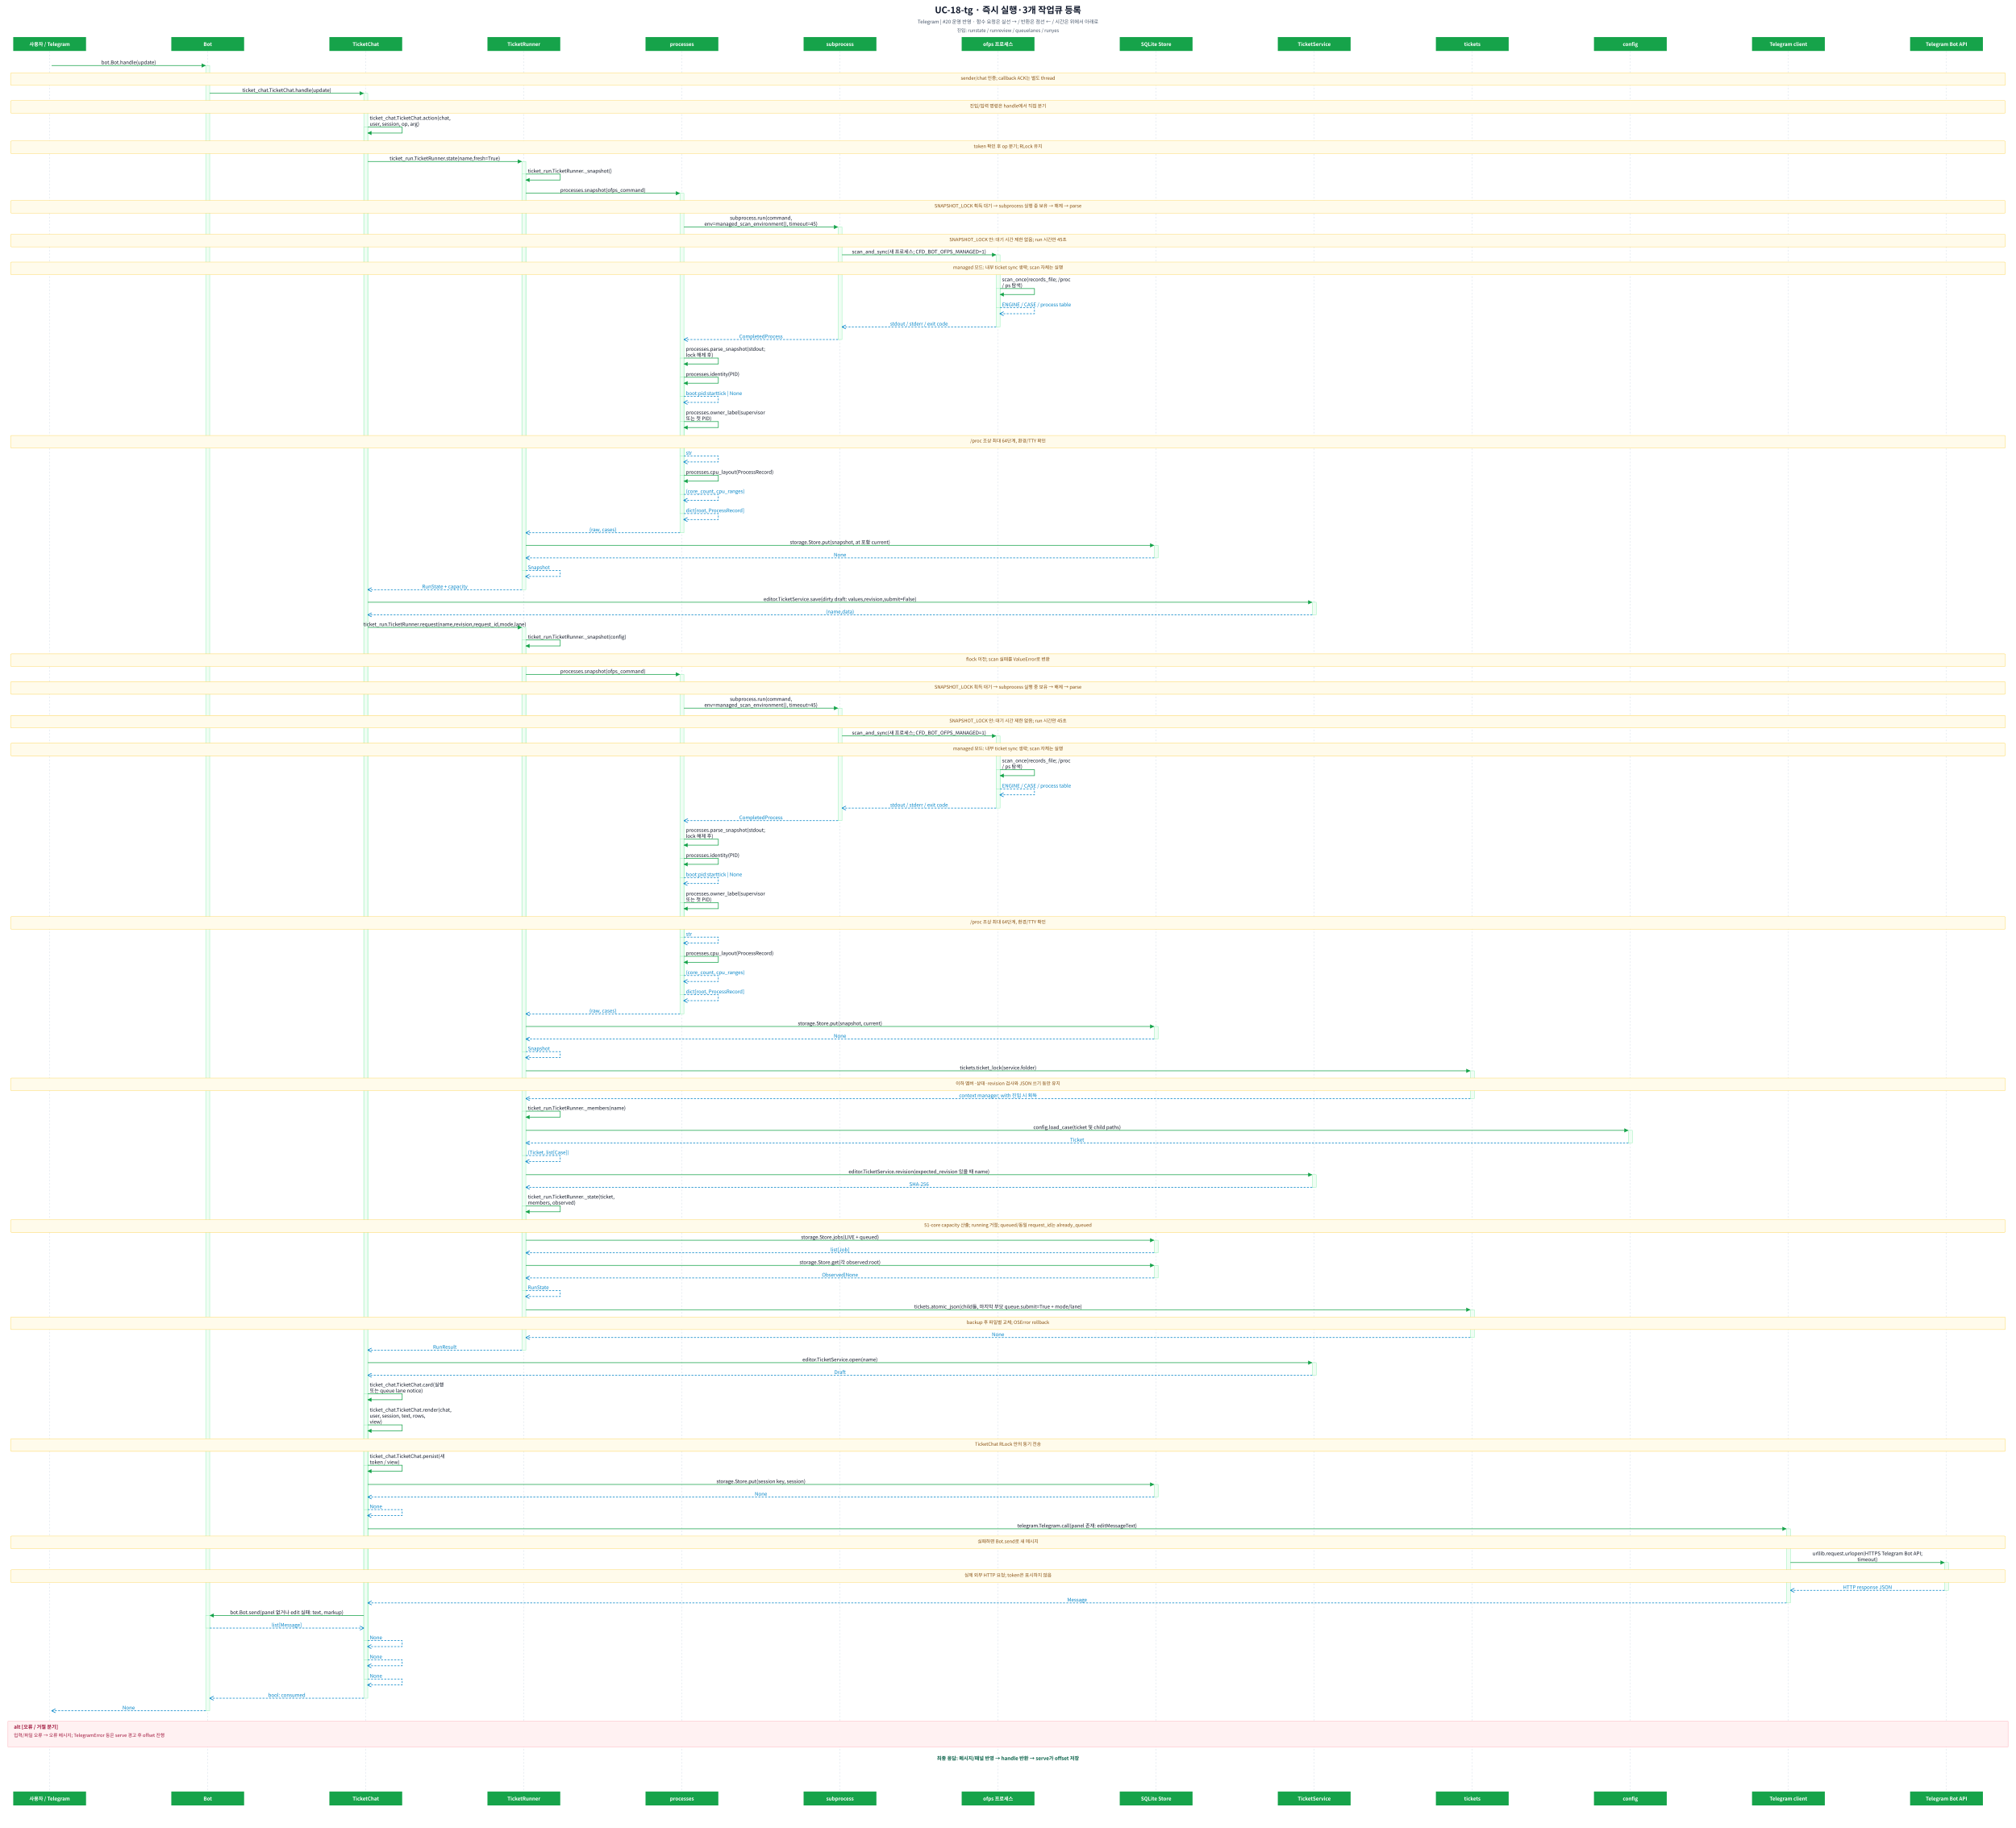
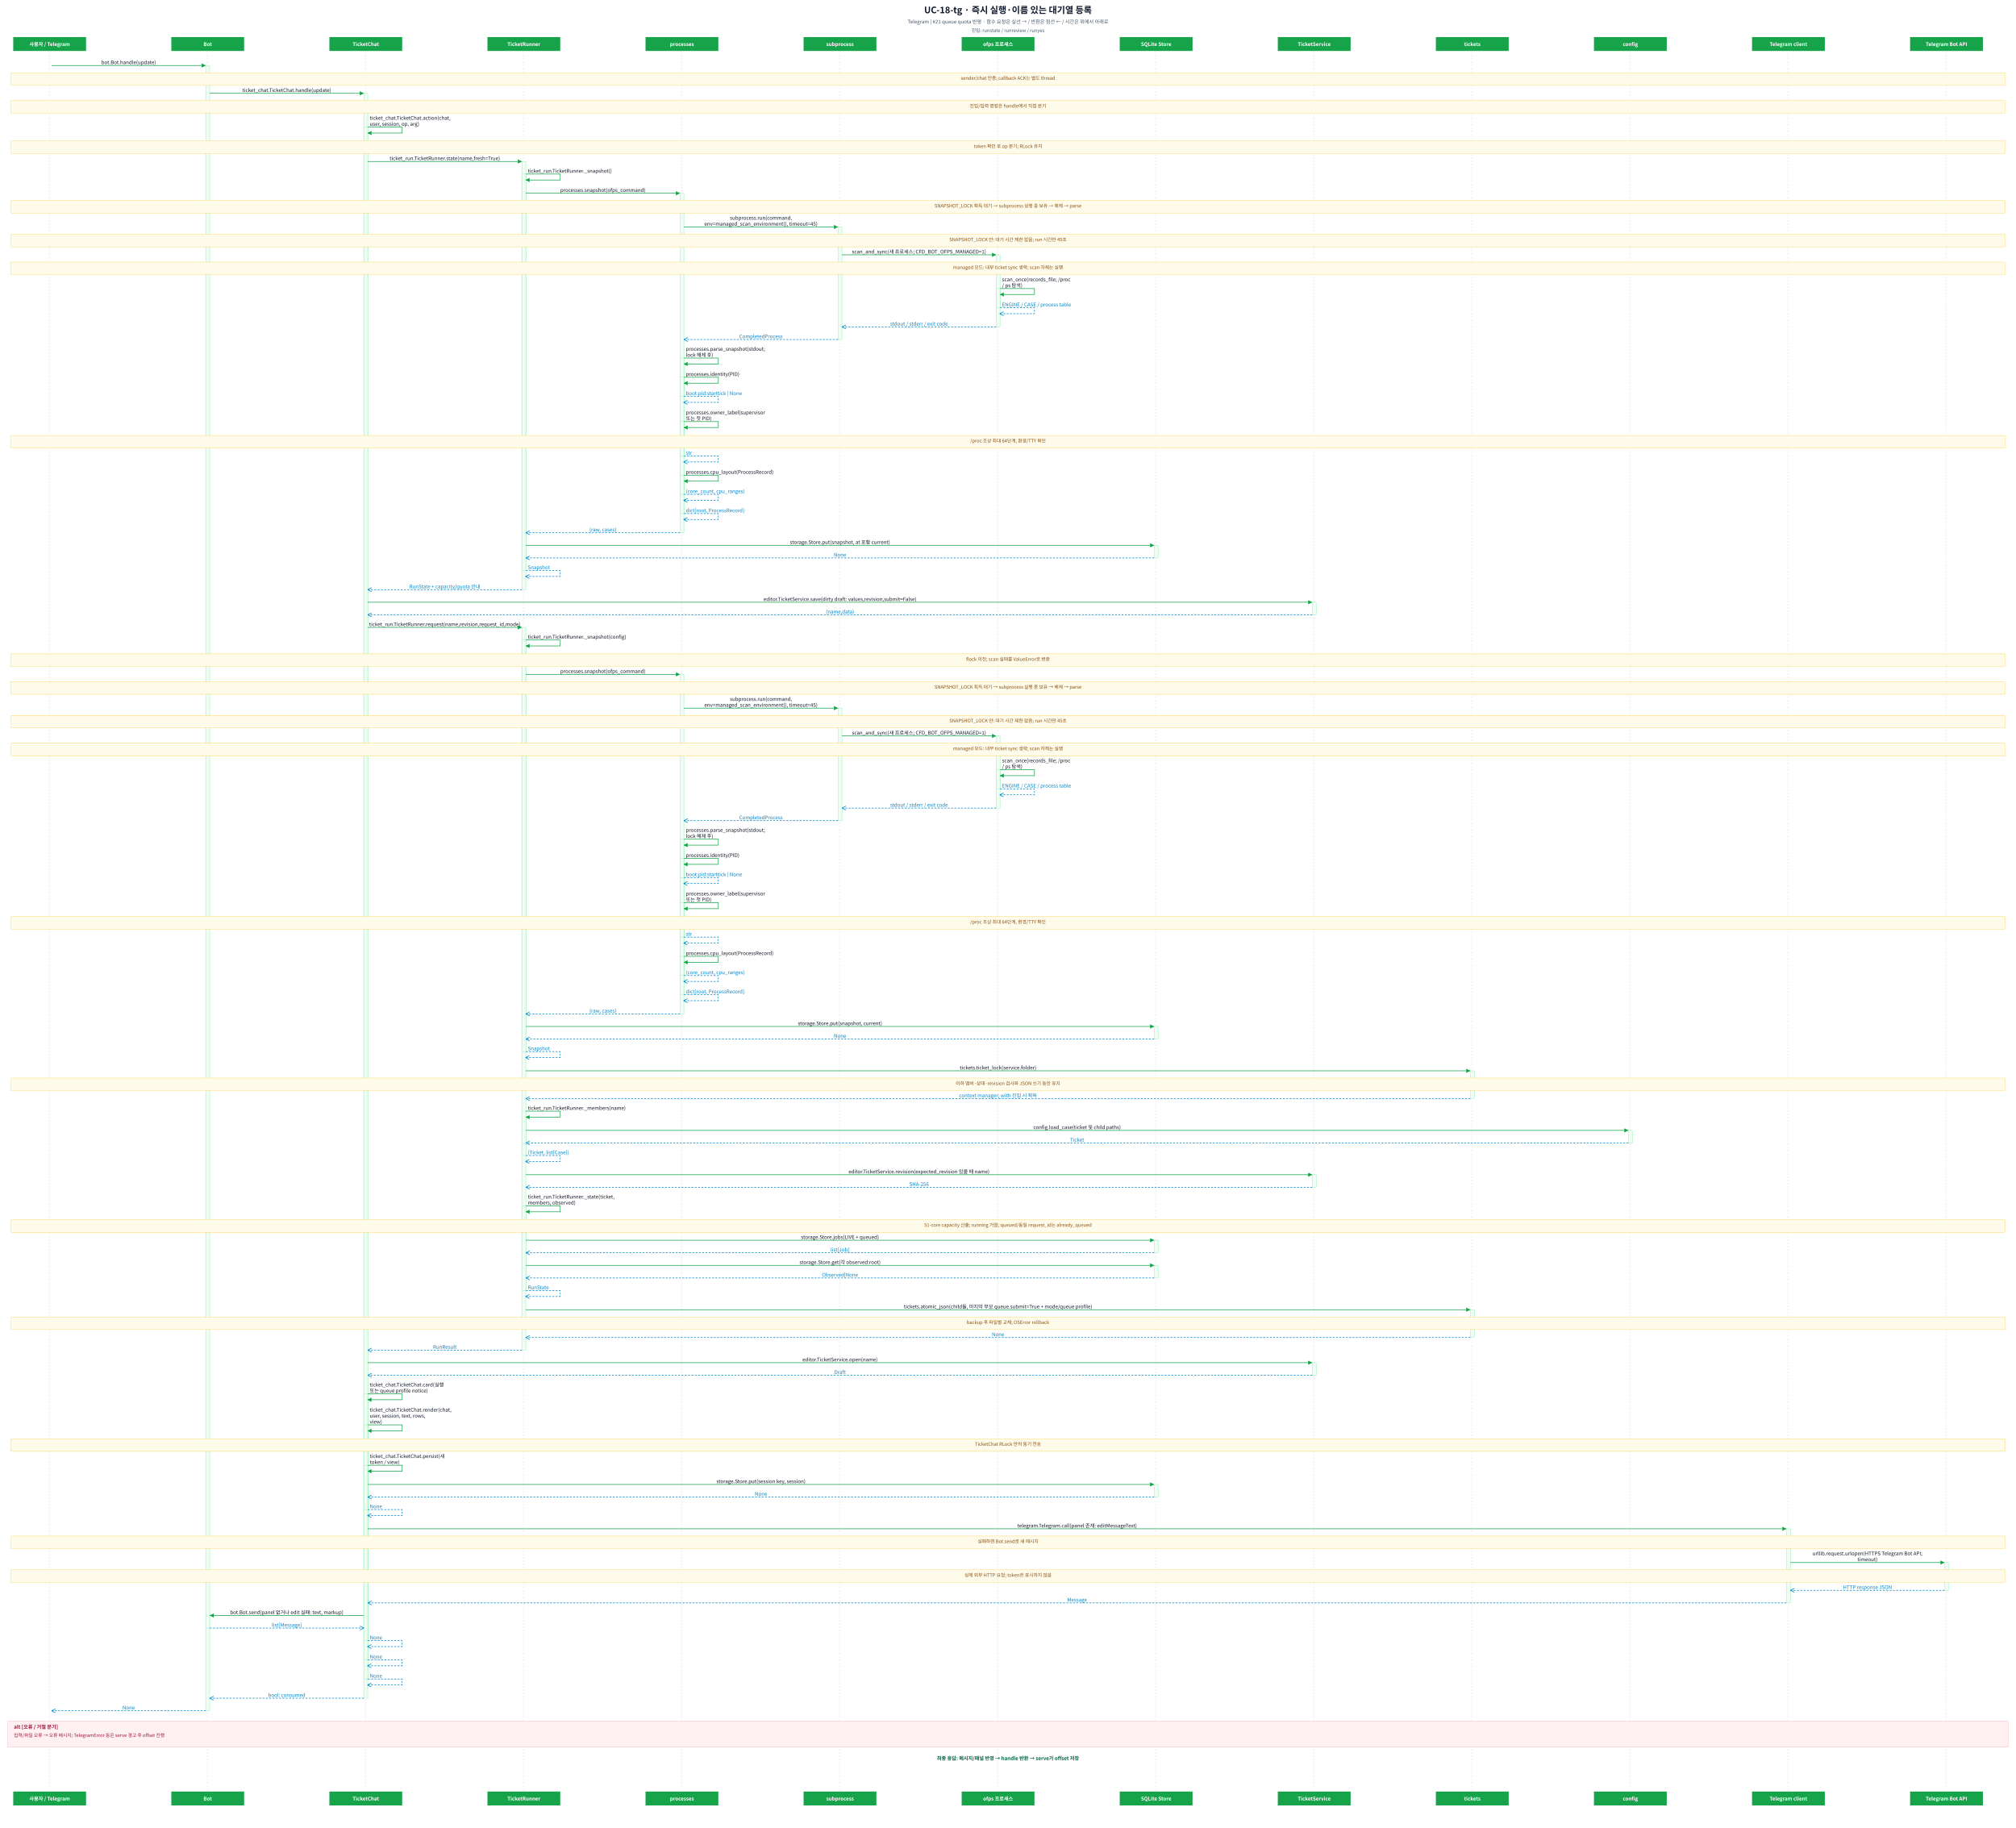
- <svg xmlns="http://www.w3.org/2000/svg" width="6092" height="5524" viewBox="0 0 6092 5524" role="img" aria-label="즉시 실행·3개 작업큐 등록">
+ <svg xmlns="http://www.w3.org/2000/svg" width="6092" height="5524" viewBox="0 0 6092 5524" role="img" aria-label="즉시 실행·이름 있는 대기열 등록">
  <defs>
    <marker id="req" viewBox="0 0 10 10" refX="9" refY="5" markerWidth="7" markerHeight="7" orient="auto-start-reverse">
      <path d="M0 0 L10 5 L0 10 z" fill="#16a34a" />
    </marker>
    <marker id="ret" viewBox="0 0 10 10" refX="9" refY="5" markerWidth="7" markerHeight="7" orient="auto-start-reverse">
      <path d="M0 0 L10 5 L0 10" fill="none" stroke="#0284c7" stroke-width="1.5" />
    </marker>
  </defs>
  <rect width="100%" height="100%" fill="white" />
  <g font-family="Noto Sans CJK KR, sans-serif">
-     <text x="3046.0" y="40" text-anchor="middle" font-size="27" fill="#0f172a" font-weight="700">UC-18-tg · 즉시 실행·3개 작업큐 등록</text>
-     <text x="3046.0" y="71" text-anchor="middle" font-size="15" fill="#475569">Telegram | #20 운영 반영 · 함수 요청은 실선 → / 반환은 점선 ← / 시간은 위에서 아래로</text>
-     <text x="3046.0" y="97" text-anchor="middle" font-size="14" fill="#475569">진입: runstate / runreview / queuelanes / runyes</text>
+     <text x="3046.0" y="40" text-anchor="middle" font-size="27" fill="#0f172a" font-weight="700">UC-18-tg · 즉시 실행·이름 있는 대기열 등록</text>
+     <text x="3046.0" y="71" text-anchor="middle" font-size="15" fill="#475569">Telegram | #21 queue quota 반영 · 함수 요청은 실선 → / 반환은 점선 ← / 시간은 위에서 아래로</text>
+     <text x="3046.0" y="97" text-anchor="middle" font-size="14" fill="#475569">진입: runstate / runreview / runyes</text>
    <path d="M150.0,155 V5414" stroke="#cbd5e1" stroke-dasharray="5 5" />
    <rect x="40.0" y="112" width="220" height="42" fill="#16a34a" />
    <text x="150.0" y="139" text-anchor="middle" font-size="15" fill="white" font-weight="700">사용자 / Telegram</text>
    <rect x="40.0" y="5414" width="220" height="42" fill="#16a34a" />
    <text x="150.0" y="5441" text-anchor="middle" font-size="15" fill="white" font-weight="700">사용자 / Telegram</text>
    <path d="M627.667,155 V5414" stroke="#cbd5e1" stroke-dasharray="5 5" />
    <rect x="517.667" y="112" width="220" height="42" fill="#16a34a" />
    <text x="627.667" y="139" text-anchor="middle" font-size="15" fill="white" font-weight="700">Bot</text>
    <rect x="517.667" y="5414" width="220" height="42" fill="#16a34a" />
    <text x="627.667" y="5441" text-anchor="middle" font-size="15" fill="white" font-weight="700">Bot</text>
    <path d="M1105.333,155 V5414" stroke="#cbd5e1" stroke-dasharray="5 5" />
    <rect x="995.333" y="112" width="220" height="42" fill="#16a34a" />
    <text x="1105.333" y="139" text-anchor="middle" font-size="15" fill="white" font-weight="700">TicketChat</text>
    <rect x="995.333" y="5414" width="220" height="42" fill="#16a34a" />
    <text x="1105.333" y="5441" text-anchor="middle" font-size="15" fill="white" font-weight="700">TicketChat</text>
    <path d="M1583.0,155 V5414" stroke="#cbd5e1" stroke-dasharray="5 5" />
    <rect x="1473.0" y="112" width="220" height="42" fill="#16a34a" />
    <text x="1583.0" y="139" text-anchor="middle" font-size="15" fill="white" font-weight="700">TicketRunner</text>
    <rect x="1473.0" y="5414" width="220" height="42" fill="#16a34a" />
    <text x="1583.0" y="5441" text-anchor="middle" font-size="15" fill="white" font-weight="700">TicketRunner</text>
    <path d="M2060.667,155 V5414" stroke="#cbd5e1" stroke-dasharray="5 5" />
    <rect x="1950.667" y="112" width="220" height="42" fill="#16a34a" />
    <text x="2060.667" y="139" text-anchor="middle" font-size="15" fill="white" font-weight="700">processes</text>
    <rect x="1950.667" y="5414" width="220" height="42" fill="#16a34a" />
    <text x="2060.667" y="5441" text-anchor="middle" font-size="15" fill="white" font-weight="700">processes</text>
    <path d="M2538.333,155 V5414" stroke="#cbd5e1" stroke-dasharray="5 5" />
    <rect x="2428.333" y="112" width="220" height="42" fill="#16a34a" />
    <text x="2538.333" y="139" text-anchor="middle" font-size="15" fill="white" font-weight="700">subprocess</text>
    <rect x="2428.333" y="5414" width="220" height="42" fill="#16a34a" />
    <text x="2538.333" y="5441" text-anchor="middle" font-size="15" fill="white" font-weight="700">subprocess</text>
    <path d="M3016.0,155 V5414" stroke="#cbd5e1" stroke-dasharray="5 5" />
    <rect x="2906.0" y="112" width="220" height="42" fill="#16a34a" />
    <text x="3016.0" y="139" text-anchor="middle" font-size="15" fill="white" font-weight="700">ofps 프로세스</text>
    <rect x="2906.0" y="5414" width="220" height="42" fill="#16a34a" />
    <text x="3016.0" y="5441" text-anchor="middle" font-size="15" fill="white" font-weight="700">ofps 프로세스</text>
    <path d="M3493.667,155 V5414" stroke="#cbd5e1" stroke-dasharray="5 5" />
    <rect x="3383.667" y="112" width="220" height="42" fill="#16a34a" />
    <text x="3493.667" y="139" text-anchor="middle" font-size="15" fill="white" font-weight="700">SQLite Store</text>
    <rect x="3383.667" y="5414" width="220" height="42" fill="#16a34a" />
    <text x="3493.667" y="5441" text-anchor="middle" font-size="15" fill="white" font-weight="700">SQLite Store</text>
    <path d="M3971.333,155 V5414" stroke="#cbd5e1" stroke-dasharray="5 5" />
    <rect x="3861.333" y="112" width="220" height="42" fill="#16a34a" />
    <text x="3971.333" y="139" text-anchor="middle" font-size="15" fill="white" font-weight="700">TicketService</text>
    <rect x="3861.333" y="5414" width="220" height="42" fill="#16a34a" />
    <text x="3971.333" y="5441" text-anchor="middle" font-size="15" fill="white" font-weight="700">TicketService</text>
    <path d="M4449.0,155 V5414" stroke="#cbd5e1" stroke-dasharray="5 5" />
    <rect x="4339.0" y="112" width="220" height="42" fill="#16a34a" />
    <text x="4449.0" y="139" text-anchor="middle" font-size="15" fill="white" font-weight="700">tickets</text>
    <rect x="4339.0" y="5414" width="220" height="42" fill="#16a34a" />
    <text x="4449.0" y="5441" text-anchor="middle" font-size="15" fill="white" font-weight="700">tickets</text>
    <path d="M4926.667,155 V5414" stroke="#cbd5e1" stroke-dasharray="5 5" />
    <rect x="4816.667" y="112" width="220" height="42" fill="#16a34a" />
    <text x="4926.667" y="139" text-anchor="middle" font-size="15" fill="white" font-weight="700">config</text>
    <rect x="4816.667" y="5414" width="220" height="42" fill="#16a34a" />
    <text x="4926.667" y="5441" text-anchor="middle" font-size="15" fill="white" font-weight="700">config</text>
    <path d="M5404.333,155 V5414" stroke="#cbd5e1" stroke-dasharray="5 5" />
    <rect x="5294.333" y="112" width="220" height="42" fill="#16a34a" />
    <text x="5404.333" y="139" text-anchor="middle" font-size="15" fill="white" font-weight="700">Telegram client</text>
    <rect x="5294.333" y="5414" width="220" height="42" fill="#16a34a" />
    <text x="5404.333" y="5441" text-anchor="middle" font-size="15" fill="white" font-weight="700">Telegram client</text>
    <path d="M5882.0,155 V5414" stroke="#cbd5e1" stroke-dasharray="5 5" />
    <rect x="5772.0" y="112" width="220" height="42" fill="#16a34a" />
    <text x="5882.0" y="139" text-anchor="middle" font-size="15" fill="white" font-weight="700">Telegram Bot API</text>
    <rect x="5772.0" y="5414" width="220" height="42" fill="#16a34a" />
    <text x="5882.0" y="5441" text-anchor="middle" font-size="15" fill="white" font-weight="700">Telegram Bot API</text>
    <rect x="621.667" y="198" width="12" height="4972" fill="#f0fdf4" stroke="#86efac" />
    <rect x="1099.333" y="282" width="12" height="4850" fill="#f0fdf4" stroke="#86efac" />
    <rect x="1099.333" y="384" width="12" height="4690" fill="#f0fdf4" stroke="#86efac" />
    <rect x="1577.0" y="1896" width="12" height="2184" fill="#f0fdf4" stroke="#86efac" />
    <rect x="1577.0" y="488" width="12" height="1294" fill="#f0fdf4" stroke="#86efac" />
    <rect x="1577.0" y="1934" width="12" height="1244" fill="#f0fdf4" stroke="#86efac" />
    <rect x="1577.0" y="526" width="12" height="1198" fill="#f0fdf4" stroke="#86efac" />
    <rect x="2054.667" y="584" width="12" height="1026" fill="#f0fdf4" stroke="#86efac" />
    <rect x="2054.667" y="2038" width="12" height="1026" fill="#f0fdf4" stroke="#86efac" />
    <rect x="1099.333" y="4212" width="12" height="804" fill="#f0fdf4" stroke="#86efac" />
    <rect x="1099.333" y="4306" width="12" height="652" fill="#f0fdf4" stroke="#86efac" />
    <rect x="2054.667" y="1082" width="12" height="470" fill="#f0fdf4" stroke="#86efac" />
    <rect x="2054.667" y="2536" width="12" height="470" fill="#f0fdf4" stroke="#86efac" />
    <rect x="2532.333" y="686" width="12" height="340" fill="#f0fdf4" stroke="#86efac" />
    <rect x="2532.333" y="2140" width="12" height="340" fill="#f0fdf4" stroke="#86efac" />
    <rect x="1577.0" y="3644" width="12" height="256" fill="#f0fdf4" stroke="#86efac" />
    <rect x="5398.333" y="4620" width="12" height="224" fill="#f0fdf4" stroke="#86efac" />
    <rect x="3010.0" y="770" width="12" height="218" fill="#f0fdf4" stroke="#86efac" />
    <rect x="3010.0" y="2224" width="12" height="218" fill="#f0fdf4" stroke="#86efac" />
    <rect x="1577.0" y="3358" width="12" height="134" fill="#f0fdf4" stroke="#86efac" />
    <rect x="1099.333" y="4428" width="12" height="134" fill="#f0fdf4" stroke="#86efac" />
    <rect x="2054.667" y="1274" width="12" height="104" fill="#f0fdf4" stroke="#86efac" />
    <rect x="2054.667" y="2728" width="12" height="104" fill="#f0fdf4" stroke="#86efac" />
    <rect x="4443.0" y="3236" width="12" height="84" fill="#f0fdf4" stroke="#86efac" />
    <rect x="4443.0" y="3958" width="12" height="84" fill="#f0fdf4" stroke="#86efac" />
    <rect x="5876.0" y="4722" width="12" height="84" fill="#f0fdf4" stroke="#86efac" />
    <rect x="3010.0" y="872" width="12" height="58" fill="#f0fdf4" stroke="#86efac" />
    <rect x="2054.667" y="1140" width="12" height="58" fill="#f0fdf4" stroke="#86efac" />
    <rect x="2054.667" y="1436" width="12" height="58" fill="#f0fdf4" stroke="#86efac" />
    <rect x="3010.0" y="2326" width="12" height="58" fill="#f0fdf4" stroke="#86efac" />
    <rect x="2054.667" y="2594" width="12" height="58" fill="#f0fdf4" stroke="#86efac" />
    <rect x="2054.667" y="2890" width="12" height="58" fill="#f0fdf4" stroke="#86efac" />
    <rect x="3487.667" y="1648" width="12" height="38" fill="#f0fdf4" stroke="#86efac" />
    <rect x="3965.333" y="1820" width="12" height="38" fill="#f0fdf4" stroke="#86efac" />
    <rect x="3487.667" y="3102" width="12" height="38" fill="#f0fdf4" stroke="#86efac" />
    <rect x="4920.667" y="3416" width="12" height="38" fill="#f0fdf4" stroke="#86efac" />
    <rect x="3965.333" y="3550" width="12" height="38" fill="#f0fdf4" stroke="#86efac" />
    <rect x="3487.667" y="3748" width="12" height="38" fill="#f0fdf4" stroke="#86efac" />
    <rect x="3487.667" y="3824" width="12" height="38" fill="#f0fdf4" stroke="#86efac" />
    <rect x="3965.333" y="4118" width="12" height="38" fill="#f0fdf4" stroke="#86efac" />
    <rect x="3487.667" y="4486" width="12" height="38" fill="#f0fdf4" stroke="#86efac" />
    <rect x="621.667" y="4882" width="12" height="38" fill="#f0fdf4" stroke="#86efac" />
    <path d="M156.0,198 H620.667" fill="none" stroke="#16a34a" stroke-width="1.8" marker-end="url(#req)" />
    <text x="388.833" y="194" text-anchor="middle" font-size="15" fill="#111827">bot.Bot.handle(update)</text>
    <rect x="32" y="220" width="6028" height="38" rx="3" fill="#fffbeb" stroke="#fcd34d" />
    <text x="3046.0" y="241" text-anchor="middle" font-size="14" fill="#854d0e">sender/chat 인증; callback ACK는 별도 thread</text>
    <path d="M633.667,282 H1098.333" fill="none" stroke="#16a34a" stroke-width="1.8" marker-end="url(#req)" />
    <text x="866.5" y="278" text-anchor="middle" font-size="15" fill="#111827">ticket_chat.TicketChat.handle(update)</text>
    <rect x="32" y="304" width="6028" height="38" rx="3" fill="#fffbeb" stroke="#fcd34d" />
    <text x="3046.0" y="325" text-anchor="middle" font-size="14" fill="#854d0e">진입/입력 명령은 handle에서 직접 분기</text>
    <path d="M1111.333,384 H1215.333 V402 H1111.333" fill="none" stroke="#16a34a" stroke-width="1.8" marker-end="url(#req)" />
    <text x="1117.333" y="362" text-anchor="start" font-size="15" fill="#111827">ticket_chat.TicketChat.action(chat,</text>
    <text x="1117.333" y="380" text-anchor="start" font-size="15" fill="#111827">user, session, op, arg)</text>
    <rect x="32" y="426" width="6028" height="38" rx="3" fill="#fffbeb" stroke="#fcd34d" />
    <text x="3046.0" y="447" text-anchor="middle" font-size="14" fill="#854d0e">token 확인 후 op 분기; RLock 유지</text>
    <path d="M1111.333,488 H1576.0" fill="none" stroke="#16a34a" stroke-width="1.8" marker-end="url(#req)" />
    <text x="1344.167" y="484" text-anchor="middle" font-size="15" fill="#111827">ticket_run.TicketRunner.state(name,fresh=True)</text>
    <path d="M1589.0,526 H1693.0 V544 H1589.0" fill="none" stroke="#16a34a" stroke-width="1.8" marker-end="url(#req)" />
    <text x="1595.0" y="522" text-anchor="start" font-size="15" fill="#111827">ticket_run.TicketRunner._snapshot()</text>
    <path d="M1589.0,584 H2053.667" fill="none" stroke="#16a34a" stroke-width="1.8" marker-end="url(#req)" />
    <a href="D-04.svg" target="_blank">
      <text x="1821.833" y="580" text-anchor="middle" font-size="15" fill="#111827">processes.snapshot(ofps_command)</text>
    </a>
    <rect x="32" y="606" width="6028" height="38" rx="3" fill="#fffbeb" stroke="#fcd34d" />
    <text x="3046.0" y="627" text-anchor="middle" font-size="14" fill="#854d0e">SNAPSHOT_LOCK 획득 대기 → subprocess 실행 중 보유 → 해제 → parse</text>
    <path d="M2066.667,686 H2531.333" fill="none" stroke="#16a34a" stroke-width="1.8" marker-end="url(#req)" />
    <text x="2299.5" y="664" text-anchor="middle" font-size="15" fill="#111827">subprocess.run(command,</text>
    <text x="2299.5" y="682" text-anchor="middle" font-size="15" fill="#111827">env=managed_scan_environment(), timeout=45)</text>
    <rect x="32" y="708" width="6028" height="38" rx="3" fill="#fffbeb" stroke="#fcd34d" />
    <text x="3046.0" y="729" text-anchor="middle" font-size="14" fill="#854d0e">SNAPSHOT_LOCK 안: 대기 시간 제한 없음; run 시간만 45초</text>
    <path d="M2544.333,770 H3009.0" fill="none" stroke="#16a34a" stroke-width="1.8" marker-end="url(#req)" />
    <text x="2777.167" y="766" text-anchor="middle" font-size="15" fill="#111827">scan_and_sync(새 프로세스; CFD_BOT_OFPS_MANAGED=1)</text>
    <rect x="32" y="792" width="6028" height="38" rx="3" fill="#fffbeb" stroke="#fcd34d" />
    <text x="3046.0" y="813" text-anchor="middle" font-size="14" fill="#854d0e">managed 모드: 내부 ticket sync 생략; scan 자체는 실행</text>
    <path d="M3022.0,872 H3126.0 V890 H3022.0" fill="none" stroke="#16a34a" stroke-width="1.8" marker-end="url(#req)" />
    <text x="3028.0" y="850" text-anchor="start" font-size="15" fill="#111827">scan_once(records_file; /proc</text>
    <text x="3028.0" y="868" text-anchor="start" font-size="15" fill="#111827">/ ps 탐색)</text>
    <path d="M3022.0,930 H3126.0 V948 H3022.0" fill="none" stroke="#0284c7" stroke-width="1.8" stroke-dasharray="6 4" marker-end="url(#ret)" />
    <text x="3028.0" y="926" text-anchor="start" font-size="15" fill="#0284c7">ENGINE / CASE / process table</text>
    <path d="M3010.0,988 H2545.333" fill="none" stroke="#0284c7" stroke-width="1.8" stroke-dasharray="6 4" marker-end="url(#ret)" />
    <text x="2777.167" y="984" text-anchor="middle" font-size="15" fill="#0284c7">stdout / stderr / exit code</text>
    <path d="M2532.333,1026 H2067.667" fill="none" stroke="#0284c7" stroke-width="1.8" stroke-dasharray="6 4" marker-end="url(#ret)" />
    <text x="2299.5" y="1022" text-anchor="middle" font-size="15" fill="#0284c7">CompletedProcess</text>
    <path d="M2066.667,1082 H2170.667 V1100 H2066.667" fill="none" stroke="#16a34a" stroke-width="1.8" marker-end="url(#req)" />
    <text x="2072.667" y="1060" text-anchor="start" font-size="15" fill="#111827">processes.parse_snapshot(stdout;</text>
    <text x="2072.667" y="1078" text-anchor="start" font-size="15" fill="#111827">lock 해제 후)</text>
    <path d="M2066.667,1140 H2170.667 V1158 H2066.667" fill="none" stroke="#16a34a" stroke-width="1.8" marker-end="url(#req)" />
    <text x="2072.667" y="1136" text-anchor="start" font-size="15" fill="#111827">processes.identity(PID)</text>
    <path d="M2066.667,1198 H2170.667 V1216 H2066.667" fill="none" stroke="#0284c7" stroke-width="1.8" stroke-dasharray="6 4" marker-end="url(#ret)" />
    <text x="2072.667" y="1194" text-anchor="start" font-size="15" fill="#0284c7">boot:pid:starttick | None</text>
    <path d="M2066.667,1274 H2170.667 V1292 H2066.667" fill="none" stroke="#16a34a" stroke-width="1.8" marker-end="url(#req)" />
    <text x="2072.667" y="1252" text-anchor="start" font-size="15" fill="#111827">processes.owner_label(supervisor</text>
    <text x="2072.667" y="1270" text-anchor="start" font-size="15" fill="#111827">또는 첫 PID)</text>
    <rect x="32" y="1316" width="6028" height="38" rx="3" fill="#fffbeb" stroke="#fcd34d" />
    <text x="3046.0" y="1337" text-anchor="middle" font-size="14" fill="#854d0e">/proc 조상 최대 64단계, 환경/TTY 확인</text>
    <path d="M2066.667,1378 H2170.667 V1396 H2066.667" fill="none" stroke="#0284c7" stroke-width="1.8" stroke-dasharray="6 4" marker-end="url(#ret)" />
    <text x="2072.667" y="1374" text-anchor="start" font-size="15" fill="#0284c7">str</text>
    <path d="M2066.667,1436 H2170.667 V1454 H2066.667" fill="none" stroke="#16a34a" stroke-width="1.8" marker-end="url(#req)" />
    <text x="2072.667" y="1432" text-anchor="start" font-size="15" fill="#111827">processes.cpu_layout(ProcessRecord)</text>
    <path d="M2066.667,1494 H2170.667 V1512 H2066.667" fill="none" stroke="#0284c7" stroke-width="1.8" stroke-dasharray="6 4" marker-end="url(#ret)" />
    <text x="2072.667" y="1490" text-anchor="start" font-size="15" fill="#0284c7">(core_count, cpu_ranges)</text>
    <path d="M2066.667,1552 H2170.667 V1570 H2066.667" fill="none" stroke="#0284c7" stroke-width="1.8" stroke-dasharray="6 4" marker-end="url(#ret)" />
    <text x="2072.667" y="1548" text-anchor="start" font-size="15" fill="#0284c7">dict[root, ProcessRecord]</text>
    <path d="M2054.667,1610 H1590.0" fill="none" stroke="#0284c7" stroke-width="1.8" stroke-dasharray="6 4" marker-end="url(#ret)" />
    <text x="1821.833" y="1606" text-anchor="middle" font-size="15" fill="#0284c7">{raw, cases}</text>
    <path d="M1589.0,1648 H3486.667" fill="none" stroke="#16a34a" stroke-width="1.8" marker-end="url(#req)" />
    <text x="2538.333" y="1644" text-anchor="middle" font-size="15" fill="#111827">storage.Store.put(snapshot, at 포함 current)</text>
    <path d="M3487.667,1686 H1590.0" fill="none" stroke="#0284c7" stroke-width="1.8" stroke-dasharray="6 4" marker-end="url(#ret)" />
    <text x="2538.333" y="1682" text-anchor="middle" font-size="15" fill="#0284c7">None</text>
    <path d="M1589.0,1724 H1693.0 V1742 H1589.0" fill="none" stroke="#0284c7" stroke-width="1.8" stroke-dasharray="6 4" marker-end="url(#ret)" />
    <text x="1595.0" y="1720" text-anchor="start" font-size="15" fill="#0284c7">Snapshot</text>
    <path d="M1577.0,1782 H1112.333" fill="none" stroke="#0284c7" stroke-width="1.8" stroke-dasharray="6 4" marker-end="url(#ret)" />
-     <text x="1344.167" y="1778" text-anchor="middle" font-size="15" fill="#0284c7">RunState + capacity</text>
+     <text x="1344.167" y="1778" text-anchor="middle" font-size="15" fill="#0284c7">RunState + capacity/quota 안내</text>
    <path d="M1111.333,1820 H3964.333" fill="none" stroke="#16a34a" stroke-width="1.8" marker-end="url(#req)" />
    <a href="D-02.svg" target="_blank">
      <text x="2538.333" y="1816" text-anchor="middle" font-size="15" fill="#111827">editor.TicketService.save(dirty draft: values,revision,submit=False)</text>
    </a>
    <path d="M3965.333,1858 H1112.333" fill="none" stroke="#0284c7" stroke-width="1.8" stroke-dasharray="6 4" marker-end="url(#ret)" />
    <text x="2538.333" y="1854" text-anchor="middle" font-size="15" fill="#0284c7">(name,data)</text>
    <path d="M1111.333,1896 H1576.0" fill="none" stroke="#16a34a" stroke-width="1.8" marker-end="url(#req)" />
    <a href="D-03.svg" target="_blank">
-       <text x="1344.167" y="1892" text-anchor="middle" font-size="15" fill="#111827">ticket_run.TicketRunner.request(name,revision,request_id,mode,lane)</text>
+       <text x="1344.167" y="1892" text-anchor="middle" font-size="15" fill="#111827">ticket_run.TicketRunner.request(name,revision,request_id,mode)</text>
    </a>
    <path d="M1589.0,1934 H1693.0 V1952 H1589.0" fill="none" stroke="#16a34a" stroke-width="1.8" marker-end="url(#req)" />
    <text x="1595.0" y="1930" text-anchor="start" font-size="15" fill="#111827">ticket_run.TicketRunner._snapshot(config)</text>
    <rect x="32" y="1976" width="6028" height="38" rx="3" fill="#fffbeb" stroke="#fcd34d" />
    <text x="3046.0" y="1997" text-anchor="middle" font-size="14" fill="#854d0e">flock 이전; scan 실패를 ValueError로 변환</text>
    <path d="M1589.0,2038 H2053.667" fill="none" stroke="#16a34a" stroke-width="1.8" marker-end="url(#req)" />
    <a href="D-04.svg" target="_blank">
      <text x="1821.833" y="2034" text-anchor="middle" font-size="15" fill="#111827">processes.snapshot(ofps_command)</text>
    </a>
    <rect x="32" y="2060" width="6028" height="38" rx="3" fill="#fffbeb" stroke="#fcd34d" />
    <text x="3046.0" y="2081" text-anchor="middle" font-size="14" fill="#854d0e">SNAPSHOT_LOCK 획득 대기 → subprocess 실행 중 보유 → 해제 → parse</text>
    <path d="M2066.667,2140 H2531.333" fill="none" stroke="#16a34a" stroke-width="1.8" marker-end="url(#req)" />
    <text x="2299.5" y="2118" text-anchor="middle" font-size="15" fill="#111827">subprocess.run(command,</text>
    <text x="2299.5" y="2136" text-anchor="middle" font-size="15" fill="#111827">env=managed_scan_environment(), timeout=45)</text>
    <rect x="32" y="2162" width="6028" height="38" rx="3" fill="#fffbeb" stroke="#fcd34d" />
    <text x="3046.0" y="2183" text-anchor="middle" font-size="14" fill="#854d0e">SNAPSHOT_LOCK 안: 대기 시간 제한 없음; run 시간만 45초</text>
    <path d="M2544.333,2224 H3009.0" fill="none" stroke="#16a34a" stroke-width="1.8" marker-end="url(#req)" />
    <text x="2777.167" y="2220" text-anchor="middle" font-size="15" fill="#111827">scan_and_sync(새 프로세스; CFD_BOT_OFPS_MANAGED=1)</text>
    <rect x="32" y="2246" width="6028" height="38" rx="3" fill="#fffbeb" stroke="#fcd34d" />
    <text x="3046.0" y="2267" text-anchor="middle" font-size="14" fill="#854d0e">managed 모드: 내부 ticket sync 생략; scan 자체는 실행</text>
    <path d="M3022.0,2326 H3126.0 V2344 H3022.0" fill="none" stroke="#16a34a" stroke-width="1.8" marker-end="url(#req)" />
    <text x="3028.0" y="2304" text-anchor="start" font-size="15" fill="#111827">scan_once(records_file; /proc</text>
    <text x="3028.0" y="2322" text-anchor="start" font-size="15" fill="#111827">/ ps 탐색)</text>
    <path d="M3022.0,2384 H3126.0 V2402 H3022.0" fill="none" stroke="#0284c7" stroke-width="1.8" stroke-dasharray="6 4" marker-end="url(#ret)" />
    <text x="3028.0" y="2380" text-anchor="start" font-size="15" fill="#0284c7">ENGINE / CASE / process table</text>
    <path d="M3010.0,2442 H2545.333" fill="none" stroke="#0284c7" stroke-width="1.8" stroke-dasharray="6 4" marker-end="url(#ret)" />
    <text x="2777.167" y="2438" text-anchor="middle" font-size="15" fill="#0284c7">stdout / stderr / exit code</text>
    <path d="M2532.333,2480 H2067.667" fill="none" stroke="#0284c7" stroke-width="1.8" stroke-dasharray="6 4" marker-end="url(#ret)" />
    <text x="2299.5" y="2476" text-anchor="middle" font-size="15" fill="#0284c7">CompletedProcess</text>
    <path d="M2066.667,2536 H2170.667 V2554 H2066.667" fill="none" stroke="#16a34a" stroke-width="1.8" marker-end="url(#req)" />
    <text x="2072.667" y="2514" text-anchor="start" font-size="15" fill="#111827">processes.parse_snapshot(stdout;</text>
    <text x="2072.667" y="2532" text-anchor="start" font-size="15" fill="#111827">lock 해제 후)</text>
    <path d="M2066.667,2594 H2170.667 V2612 H2066.667" fill="none" stroke="#16a34a" stroke-width="1.8" marker-end="url(#req)" />
    <text x="2072.667" y="2590" text-anchor="start" font-size="15" fill="#111827">processes.identity(PID)</text>
    <path d="M2066.667,2652 H2170.667 V2670 H2066.667" fill="none" stroke="#0284c7" stroke-width="1.8" stroke-dasharray="6 4" marker-end="url(#ret)" />
    <text x="2072.667" y="2648" text-anchor="start" font-size="15" fill="#0284c7">boot:pid:starttick | None</text>
    <path d="M2066.667,2728 H2170.667 V2746 H2066.667" fill="none" stroke="#16a34a" stroke-width="1.8" marker-end="url(#req)" />
    <text x="2072.667" y="2706" text-anchor="start" font-size="15" fill="#111827">processes.owner_label(supervisor</text>
    <text x="2072.667" y="2724" text-anchor="start" font-size="15" fill="#111827">또는 첫 PID)</text>
    <rect x="32" y="2770" width="6028" height="38" rx="3" fill="#fffbeb" stroke="#fcd34d" />
    <text x="3046.0" y="2791" text-anchor="middle" font-size="14" fill="#854d0e">/proc 조상 최대 64단계, 환경/TTY 확인</text>
    <path d="M2066.667,2832 H2170.667 V2850 H2066.667" fill="none" stroke="#0284c7" stroke-width="1.8" stroke-dasharray="6 4" marker-end="url(#ret)" />
    <text x="2072.667" y="2828" text-anchor="start" font-size="15" fill="#0284c7">str</text>
    <path d="M2066.667,2890 H2170.667 V2908 H2066.667" fill="none" stroke="#16a34a" stroke-width="1.8" marker-end="url(#req)" />
    <text x="2072.667" y="2886" text-anchor="start" font-size="15" fill="#111827">processes.cpu_layout(ProcessRecord)</text>
    <path d="M2066.667,2948 H2170.667 V2966 H2066.667" fill="none" stroke="#0284c7" stroke-width="1.8" stroke-dasharray="6 4" marker-end="url(#ret)" />
    <text x="2072.667" y="2944" text-anchor="start" font-size="15" fill="#0284c7">(core_count, cpu_ranges)</text>
    <path d="M2066.667,3006 H2170.667 V3024 H2066.667" fill="none" stroke="#0284c7" stroke-width="1.8" stroke-dasharray="6 4" marker-end="url(#ret)" />
    <text x="2072.667" y="3002" text-anchor="start" font-size="15" fill="#0284c7">dict[root, ProcessRecord]</text>
    <path d="M2054.667,3064 H1590.0" fill="none" stroke="#0284c7" stroke-width="1.8" stroke-dasharray="6 4" marker-end="url(#ret)" />
    <text x="1821.833" y="3060" text-anchor="middle" font-size="15" fill="#0284c7">{raw, cases}</text>
    <path d="M1589.0,3102 H3486.667" fill="none" stroke="#16a34a" stroke-width="1.8" marker-end="url(#req)" />
    <text x="2538.333" y="3098" text-anchor="middle" font-size="15" fill="#111827">storage.Store.put(snapshot, current)</text>
    <path d="M3487.667,3140 H1590.0" fill="none" stroke="#0284c7" stroke-width="1.8" stroke-dasharray="6 4" marker-end="url(#ret)" />
    <text x="2538.333" y="3136" text-anchor="middle" font-size="15" fill="#0284c7">None</text>
    <path d="M1589.0,3178 H1693.0 V3196 H1589.0" fill="none" stroke="#0284c7" stroke-width="1.8" stroke-dasharray="6 4" marker-end="url(#ret)" />
    <text x="1595.0" y="3174" text-anchor="start" font-size="15" fill="#0284c7">Snapshot</text>
    <path d="M1589.0,3236 H4442.0" fill="none" stroke="#16a34a" stroke-width="1.8" marker-end="url(#req)" />
    <text x="3016.0" y="3232" text-anchor="middle" font-size="15" fill="#111827">tickets.ticket_lock(service.folder)</text>
    <rect x="32" y="3258" width="6028" height="38" rx="3" fill="#fffbeb" stroke="#fcd34d" />
    <text x="3046.0" y="3279" text-anchor="middle" font-size="14" fill="#854d0e">이하 멤버·상태·revision 검사와 JSON 쓰기 동안 유지</text>
    <path d="M4443.0,3320 H1590.0" fill="none" stroke="#0284c7" stroke-width="1.8" stroke-dasharray="6 4" marker-end="url(#ret)" />
    <text x="3016.0" y="3316" text-anchor="middle" font-size="15" fill="#0284c7">context manager; with 진입 시 획득</text>
    <path d="M1589.0,3358 H1693.0 V3376 H1589.0" fill="none" stroke="#16a34a" stroke-width="1.8" marker-end="url(#req)" />
    <text x="1595.0" y="3354" text-anchor="start" font-size="15" fill="#111827">ticket_run.TicketRunner._members(name)</text>
    <path d="M1589.0,3416 H4919.667" fill="none" stroke="#16a34a" stroke-width="1.8" marker-end="url(#req)" />
    <text x="3254.833" y="3412" text-anchor="middle" font-size="15" fill="#111827">config.load_case(ticket 및 child paths)</text>
    <path d="M4920.667,3454 H1590.0" fill="none" stroke="#0284c7" stroke-width="1.8" stroke-dasharray="6 4" marker-end="url(#ret)" />
    <text x="3254.833" y="3450" text-anchor="middle" font-size="15" fill="#0284c7">Ticket</text>
    <path d="M1589.0,3492 H1693.0 V3510 H1589.0" fill="none" stroke="#0284c7" stroke-width="1.8" stroke-dasharray="6 4" marker-end="url(#ret)" />
    <text x="1595.0" y="3488" text-anchor="start" font-size="15" fill="#0284c7">(Ticket, list[Case])</text>
    <path d="M1589.0,3550 H3964.333" fill="none" stroke="#16a34a" stroke-width="1.8" marker-end="url(#req)" />
    <text x="2777.167" y="3546" text-anchor="middle" font-size="15" fill="#111827">editor.TicketService.revision(expected_revision 있을 때 name)</text>
    <path d="M3965.333,3588 H1590.0" fill="none" stroke="#0284c7" stroke-width="1.8" stroke-dasharray="6 4" marker-end="url(#ret)" />
    <text x="2777.167" y="3584" text-anchor="middle" font-size="15" fill="#0284c7">SHA-256</text>
    <path d="M1589.0,3644 H1693.0 V3662 H1589.0" fill="none" stroke="#16a34a" stroke-width="1.8" marker-end="url(#req)" />
    <text x="1595.0" y="3622" text-anchor="start" font-size="15" fill="#111827">ticket_run.TicketRunner._state(ticket,</text>
    <text x="1595.0" y="3640" text-anchor="start" font-size="15" fill="#111827">members, observed)</text>
    <rect x="32" y="3686" width="6028" height="38" rx="3" fill="#fffbeb" stroke="#fcd34d" />
    <text x="3046.0" y="3707" text-anchor="middle" font-size="14" fill="#854d0e">51-core capacity 산출; running 거절; queued/동일 request_id는 already_queued</text>
    <path d="M1589.0,3748 H3486.667" fill="none" stroke="#16a34a" stroke-width="1.8" marker-end="url(#req)" />
    <text x="2538.333" y="3744" text-anchor="middle" font-size="15" fill="#111827">storage.Store.jobs(LIVE + queued)</text>
    <path d="M3487.667,3786 H1590.0" fill="none" stroke="#0284c7" stroke-width="1.8" stroke-dasharray="6 4" marker-end="url(#ret)" />
    <text x="2538.333" y="3782" text-anchor="middle" font-size="15" fill="#0284c7">list[Job]</text>
    <path d="M1589.0,3824 H3486.667" fill="none" stroke="#16a34a" stroke-width="1.8" marker-end="url(#req)" />
    <text x="2538.333" y="3820" text-anchor="middle" font-size="15" fill="#111827">storage.Store.get(각 observed:root)</text>
    <path d="M3487.667,3862 H1590.0" fill="none" stroke="#0284c7" stroke-width="1.8" stroke-dasharray="6 4" marker-end="url(#ret)" />
    <text x="2538.333" y="3858" text-anchor="middle" font-size="15" fill="#0284c7">Observed|None</text>
    <path d="M1589.0,3900 H1693.0 V3918 H1589.0" fill="none" stroke="#0284c7" stroke-width="1.8" stroke-dasharray="6 4" marker-end="url(#ret)" />
    <text x="1595.0" y="3896" text-anchor="start" font-size="15" fill="#0284c7">RunState</text>
    <path d="M1589.0,3958 H4442.0" fill="none" stroke="#16a34a" stroke-width="1.8" marker-end="url(#req)" />
-     <text x="3016.0" y="3954" text-anchor="middle" font-size="15" fill="#111827">tickets.atomic_json(child들, 마지막 부모 queue.submit=True + mode/lane)</text>
+     <text x="3016.0" y="3954" text-anchor="middle" font-size="15" fill="#111827">tickets.atomic_json(child들, 마지막 부모 queue.submit=True + mode/queue profile)</text>
    <rect x="32" y="3980" width="6028" height="38" rx="3" fill="#fffbeb" stroke="#fcd34d" />
    <text x="3046.0" y="4001" text-anchor="middle" font-size="14" fill="#854d0e">backup 후 파일별 교체; OSError rollback</text>
    <path d="M4443.0,4042 H1590.0" fill="none" stroke="#0284c7" stroke-width="1.8" stroke-dasharray="6 4" marker-end="url(#ret)" />
    <text x="3016.0" y="4038" text-anchor="middle" font-size="15" fill="#0284c7">None</text>
    <path d="M1577.0,4080 H1112.333" fill="none" stroke="#0284c7" stroke-width="1.8" stroke-dasharray="6 4" marker-end="url(#ret)" />
    <text x="1344.167" y="4076" text-anchor="middle" font-size="15" fill="#0284c7">RunResult</text>
    <path d="M1111.333,4118 H3964.333" fill="none" stroke="#16a34a" stroke-width="1.8" marker-end="url(#req)" />
    <text x="2538.333" y="4114" text-anchor="middle" font-size="15" fill="#111827">editor.TicketService.open(name)</text>
    <path d="M3965.333,4156 H1112.333" fill="none" stroke="#0284c7" stroke-width="1.8" stroke-dasharray="6 4" marker-end="url(#ret)" />
    <text x="2538.333" y="4152" text-anchor="middle" font-size="15" fill="#0284c7">Draft</text>
    <path d="M1111.333,4212 H1215.333 V4230 H1111.333" fill="none" stroke="#16a34a" stroke-width="1.8" marker-end="url(#req)" />
    <text x="1117.333" y="4190" text-anchor="start" font-size="15" fill="#111827">ticket_chat.TicketChat.card(실행</text>
-     <text x="1117.333" y="4208" text-anchor="start" font-size="15" fill="#111827">또는 queue lane notice)</text>
+     <text x="1117.333" y="4208" text-anchor="start" font-size="15" fill="#111827">또는 queue profile notice)</text>
    <path d="M1111.333,4306 H1215.333 V4324 H1111.333" fill="none" stroke="#16a34a" stroke-width="1.8" marker-end="url(#req)" />
    <text x="1117.333" y="4266" text-anchor="start" font-size="15" fill="#111827">ticket_chat.TicketChat.render(chat,</text>
    <text x="1117.333" y="4284" text-anchor="start" font-size="15" fill="#111827">user, session, text, rows,</text>
    <text x="1117.333" y="4302" text-anchor="start" font-size="15" fill="#111827">view)</text>
    <rect x="32" y="4348" width="6028" height="38" rx="3" fill="#fffbeb" stroke="#fcd34d" />
    <text x="3046.0" y="4369" text-anchor="middle" font-size="14" fill="#854d0e">TicketChat RLock 안의 동기 전송</text>
    <path d="M1111.333,4428 H1215.333 V4446 H1111.333" fill="none" stroke="#16a34a" stroke-width="1.8" marker-end="url(#req)" />
    <text x="1117.333" y="4406" text-anchor="start" font-size="15" fill="#111827">ticket_chat.TicketChat.persist(새</text>
    <text x="1117.333" y="4424" text-anchor="start" font-size="15" fill="#111827">token / view)</text>
    <path d="M1111.333,4486 H3486.667" fill="none" stroke="#16a34a" stroke-width="1.8" marker-end="url(#req)" />
    <text x="2299.5" y="4482" text-anchor="middle" font-size="15" fill="#111827">storage.Store.put(session key, session)</text>
    <path d="M3487.667,4524 H1112.333" fill="none" stroke="#0284c7" stroke-width="1.8" stroke-dasharray="6 4" marker-end="url(#ret)" />
    <text x="2299.5" y="4520" text-anchor="middle" font-size="15" fill="#0284c7">None</text>
    <path d="M1111.333,4562 H1215.333 V4580 H1111.333" fill="none" stroke="#0284c7" stroke-width="1.8" stroke-dasharray="6 4" marker-end="url(#ret)" />
    <text x="1117.333" y="4558" text-anchor="start" font-size="15" fill="#0284c7">None</text>
    <path d="M1111.333,4620 H5397.333" fill="none" stroke="#16a34a" stroke-width="1.8" marker-end="url(#req)" />
    <text x="3254.833" y="4616" text-anchor="middle" font-size="15" fill="#111827">telegram.Telegram.call(panel 존재: editMessageText)</text>
    <rect x="32" y="4642" width="6028" height="38" rx="3" fill="#fffbeb" stroke="#fcd34d" />
    <text x="3046.0" y="4663" text-anchor="middle" font-size="14" fill="#854d0e">실패하면 Bot.send로 새 메시지</text>
    <path d="M5410.333,4722 H5875.0" fill="none" stroke="#16a34a" stroke-width="1.8" marker-end="url(#req)" />
    <text x="5643.167" y="4700" text-anchor="middle" font-size="15" fill="#111827">urllib.request.urlopen(HTTPS Telegram Bot API;</text>
    <text x="5643.167" y="4718" text-anchor="middle" font-size="15" fill="#111827">timeout)</text>
    <rect x="32" y="4744" width="6028" height="38" rx="3" fill="#fffbeb" stroke="#fcd34d" />
    <text x="3046.0" y="4765" text-anchor="middle" font-size="14" fill="#854d0e">실제 외부 HTTP 요청; token은 표시하지 않음</text>
    <path d="M5876.0,4806 H5411.333" fill="none" stroke="#0284c7" stroke-width="1.8" stroke-dasharray="6 4" marker-end="url(#ret)" />
    <text x="5643.167" y="4802" text-anchor="middle" font-size="15" fill="#0284c7">HTTP response JSON</text>
    <path d="M5398.333,4844 H1112.333" fill="none" stroke="#0284c7" stroke-width="1.8" stroke-dasharray="6 4" marker-end="url(#ret)" />
    <text x="3254.833" y="4840" text-anchor="middle" font-size="15" fill="#0284c7">Message</text>
    <path d="M1099.333,4882 H634.667" fill="none" stroke="#16a34a" stroke-width="1.8" marker-end="url(#req)" />
    <text x="866.5" y="4878" text-anchor="middle" font-size="15" fill="#111827">bot.Bot.send(panel 없거나 edit 실패: text, markup)</text>
    <path d="M633.667,4920 H1098.333" fill="none" stroke="#0284c7" stroke-width="1.8" stroke-dasharray="6 4" marker-end="url(#ret)" />
    <text x="866.5" y="4916" text-anchor="middle" font-size="15" fill="#0284c7">list[Message]</text>
    <path d="M1111.333,4958 H1215.333 V4976 H1111.333" fill="none" stroke="#0284c7" stroke-width="1.8" stroke-dasharray="6 4" marker-end="url(#ret)" />
    <text x="1117.333" y="4954" text-anchor="start" font-size="15" fill="#0284c7">None</text>
    <path d="M1111.333,5016 H1215.333 V5034 H1111.333" fill="none" stroke="#0284c7" stroke-width="1.8" stroke-dasharray="6 4" marker-end="url(#ret)" />
    <text x="1117.333" y="5012" text-anchor="start" font-size="15" fill="#0284c7">None</text>
    <path d="M1111.333,5074 H1215.333 V5092 H1111.333" fill="none" stroke="#0284c7" stroke-width="1.8" stroke-dasharray="6 4" marker-end="url(#ret)" />
    <text x="1117.333" y="5070" text-anchor="start" font-size="15" fill="#0284c7">None</text>
    <path d="M1099.333,5132 H634.667" fill="none" stroke="#0284c7" stroke-width="1.8" stroke-dasharray="6 4" marker-end="url(#ret)" />
    <text x="866.5" y="5128" text-anchor="middle" font-size="15" fill="#0284c7">bool: consumed</text>
    <path d="M621.667,5170 H157.0" fill="none" stroke="#0284c7" stroke-width="1.8" stroke-dasharray="6 4" marker-end="url(#ret)" />
    <text x="388.833" y="5166" text-anchor="middle" font-size="15" fill="#0284c7">None</text>
    <rect x="24" y="5202" width="6044" height="77" fill="#fff1f2" stroke="#fda4af" />
    <text x="42" y="5224" text-anchor="start" font-size="15" fill="#9f1239" font-weight="700">alt [오류 / 거절 분기]</text>
    <text x="42" y="5249" text-anchor="start" font-size="14" fill="#9f1239">입력/파일 오류 → 오류 메시지; TelegramError 등은 serve 경고 후 offset 진행</text>
    <text x="3046.0" y="5319" text-anchor="middle" font-size="15" fill="#065f46" font-weight="700">최종 응답: 메시지/패널 반영 → handle 반환 → serve가 offset 저장</text>
  </g>
</svg>
